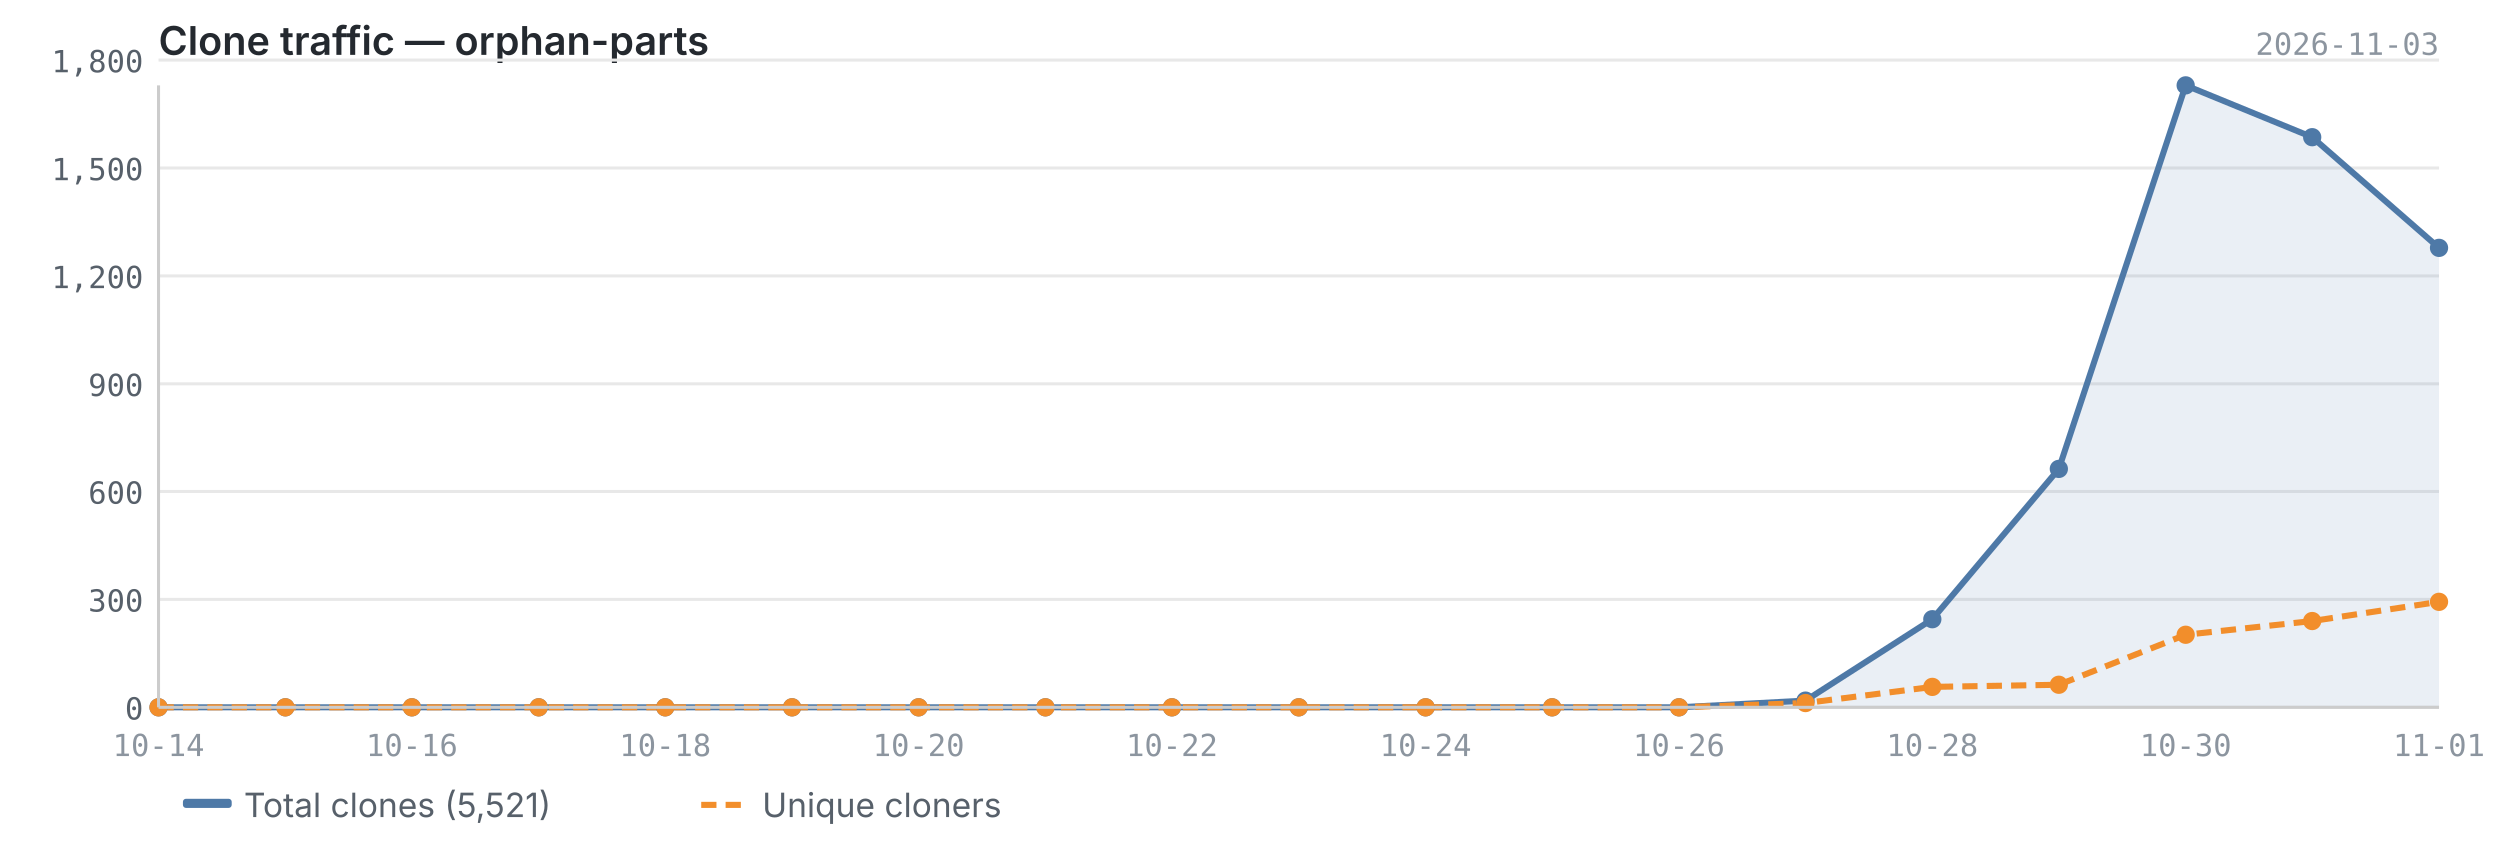
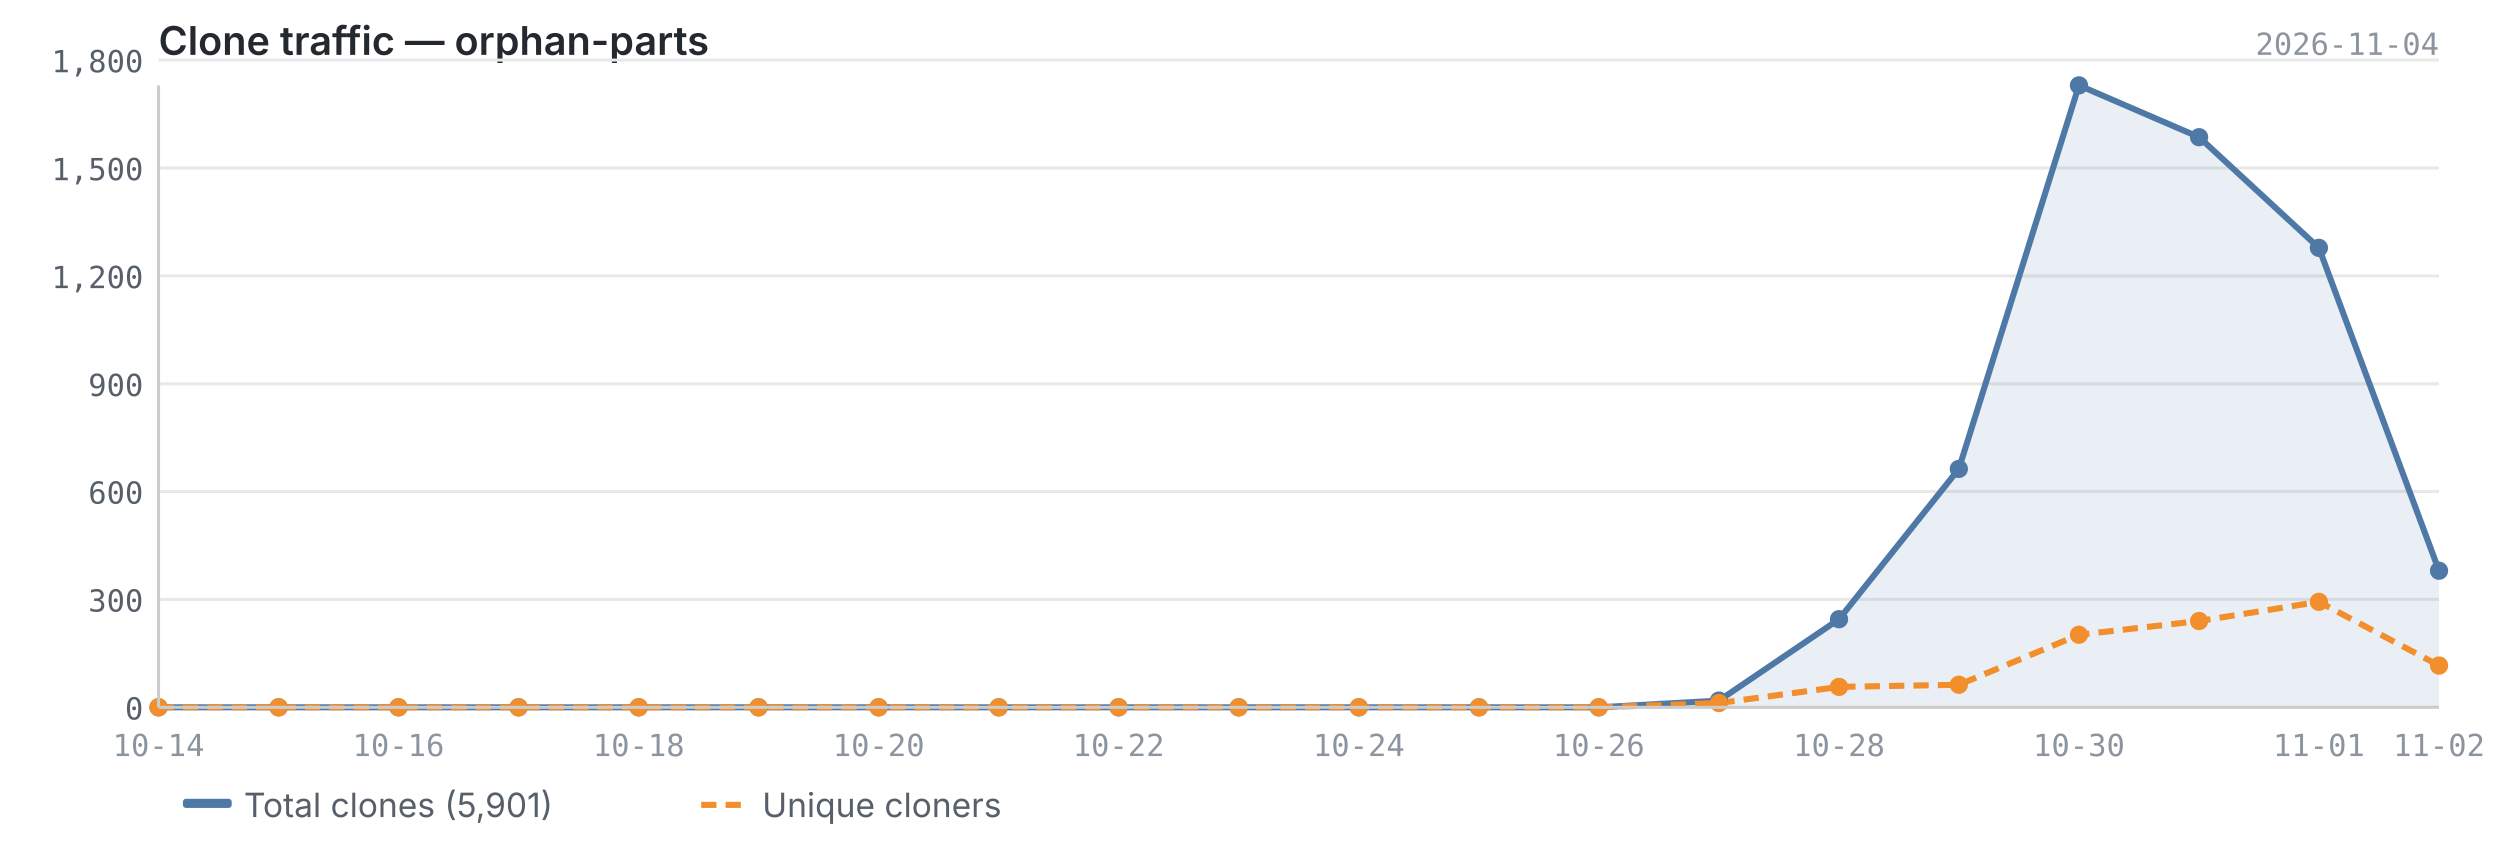
<svg xmlns="http://www.w3.org/2000/svg" viewBox="0 0 820 280" width="820" height="280">
  <text x="52" y="18" font-size="13" font-weight="600" fill="#24292f" font-family="-apple-system, BlinkMacSystemFont, 'Segoe UI', sans-serif">Clone traffic — orphan-parts</text>
-   <text x="800" y="18" font-size="10" fill="#8c959f" font-family="ui-monospace, SFMono-Regular, 'SF Mono', Menlo, monospace" text-anchor="end">2026-11-03</text>
+   <text x="800" y="18" font-size="10" fill="#8c959f" font-family="ui-monospace, SFMono-Regular, 'SF Mono', Menlo, monospace" text-anchor="end">2026-11-04</text>
  <line x1="52" y1="232.0" x2="800" y2="232.0" stroke="#e8e8e8" stroke-width="1" />
  <line x1="52" y1="196.6" x2="800" y2="196.6" stroke="#e8e8e8" stroke-width="1" />
  <line x1="52" y1="161.2" x2="800" y2="161.2" stroke="#e8e8e8" stroke-width="1" />
  <line x1="52" y1="125.9" x2="800" y2="125.9" stroke="#e8e8e8" stroke-width="1" />
  <line x1="52" y1="90.5" x2="800" y2="90.5" stroke="#e8e8e8" stroke-width="1" />
  <line x1="52" y1="55.1" x2="800" y2="55.1" stroke="#e8e8e8" stroke-width="1" />
  <line x1="52" y1="19.7" x2="800" y2="19.7" stroke="#e8e8e8" stroke-width="1" />
-   <path d="M52.0,232.0 L52.0,232.0 L93.6,232.0 L135.1,232.0 L176.7,232.0 L218.2,232.0 L259.8,232.0 L301.3,232.0 L342.9,232.0 L384.4,232.0 L426.0,232.0 L467.6,232.0 L509.1,232.0 L550.7,232.0 L592.2,229.8 L633.8,203.1 L675.3,153.8 L716.9,28.0 L758.4,45.0 L800.0,81.3 L800.0,232.0 L52.0,232.0Z" fill="#4e79a7" opacity="0.12" />
-   <polyline points="52.0,232.0 93.6,232.0 135.1,232.0 176.7,232.0 218.2,232.0 259.8,232.0 301.3,232.0 342.9,232.0 384.4,232.0 426.0,232.0 467.6,232.0 509.1,232.0 550.7,232.0 592.2,229.8 633.8,203.1 675.3,153.8 716.9,28.0 758.4,45.0 800.0,81.3" fill="none" stroke="#4e79a7" stroke-width="2" stroke-linejoin="round" />
-   <polyline points="52.0,232.0 93.6,232.0 135.1,232.0 176.7,232.0 218.2,232.0 259.8,232.0 301.3,232.0 342.9,232.0 384.4,232.0 426.0,232.0 467.6,232.0 509.1,232.0 550.7,232.0 592.2,230.6 633.8,225.3 675.3,224.6 716.9,208.2 758.4,203.7 800.0,197.4" fill="none" stroke="#f28e2b" stroke-width="2" stroke-linejoin="round" stroke-dasharray="5,3" />
+   <path d="M52.0,232.0 L52.0,232.0 L91.4,232.0 L130.7,232.0 L170.1,232.0 L209.5,232.0 L248.8,232.0 L288.2,232.0 L327.6,232.0 L366.9,232.0 L406.3,232.0 L445.7,232.0 L485.1,232.0 L524.4,232.0 L563.8,229.8 L603.2,203.1 L642.5,153.8 L681.9,28.0 L721.3,45.0 L760.6,81.3 L800.0,187.2 L800.0,232.0 L52.0,232.0Z" fill="#4e79a7" opacity="0.12" />
+   <polyline points="52.0,232.0 91.4,232.0 130.7,232.0 170.1,232.0 209.5,232.0 248.8,232.0 288.2,232.0 327.6,232.0 366.9,232.0 406.3,232.0 445.7,232.0 485.1,232.0 524.4,232.0 563.8,229.8 603.2,203.1 642.5,153.8 681.9,28.0 721.3,45.0 760.6,81.3 800.0,187.2" fill="none" stroke="#4e79a7" stroke-width="2" stroke-linejoin="round" />
+   <polyline points="52.0,232.0 91.4,232.0 130.7,232.0 170.1,232.0 209.5,232.0 248.8,232.0 288.2,232.0 327.6,232.0 366.9,232.0 406.3,232.0 445.7,232.0 485.1,232.0 524.4,232.0 563.8,230.6 603.2,225.3 642.5,224.6 681.9,208.2 721.3,203.7 760.6,197.4 800.0,218.3" fill="none" stroke="#f28e2b" stroke-width="2" stroke-linejoin="round" stroke-dasharray="5,3" />
  <circle cx="52.0" cy="232.0" r="3" fill="#4e79a7" />
-   <circle cx="93.6" cy="232.0" r="3" fill="#4e79a7" />
-   <circle cx="135.1" cy="232.0" r="3" fill="#4e79a7" />
-   <circle cx="176.7" cy="232.0" r="3" fill="#4e79a7" />
-   <circle cx="218.2" cy="232.0" r="3" fill="#4e79a7" />
-   <circle cx="259.8" cy="232.0" r="3" fill="#4e79a7" />
-   <circle cx="301.3" cy="232.0" r="3" fill="#4e79a7" />
-   <circle cx="342.9" cy="232.0" r="3" fill="#4e79a7" />
-   <circle cx="384.4" cy="232.0" r="3" fill="#4e79a7" />
-   <circle cx="426.0" cy="232.0" r="3" fill="#4e79a7" />
-   <circle cx="467.6" cy="232.0" r="3" fill="#4e79a7" />
-   <circle cx="509.1" cy="232.0" r="3" fill="#4e79a7" />
-   <circle cx="550.7" cy="232.0" r="3" fill="#4e79a7" />
-   <circle cx="592.2" cy="229.8" r="3" fill="#4e79a7" />
-   <circle cx="633.8" cy="203.1" r="3" fill="#4e79a7" />
-   <circle cx="675.3" cy="153.8" r="3" fill="#4e79a7" />
-   <circle cx="716.9" cy="28.0" r="3" fill="#4e79a7" />
-   <circle cx="758.4" cy="45.0" r="3" fill="#4e79a7" />
-   <circle cx="800.0" cy="81.3" r="3" fill="#4e79a7" />
+   <circle cx="91.4" cy="232.0" r="3" fill="#4e79a7" />
+   <circle cx="130.7" cy="232.0" r="3" fill="#4e79a7" />
+   <circle cx="170.1" cy="232.0" r="3" fill="#4e79a7" />
+   <circle cx="209.5" cy="232.0" r="3" fill="#4e79a7" />
+   <circle cx="248.8" cy="232.0" r="3" fill="#4e79a7" />
+   <circle cx="288.2" cy="232.0" r="3" fill="#4e79a7" />
+   <circle cx="327.6" cy="232.0" r="3" fill="#4e79a7" />
+   <circle cx="366.9" cy="232.0" r="3" fill="#4e79a7" />
+   <circle cx="406.3" cy="232.0" r="3" fill="#4e79a7" />
+   <circle cx="445.7" cy="232.0" r="3" fill="#4e79a7" />
+   <circle cx="485.1" cy="232.0" r="3" fill="#4e79a7" />
+   <circle cx="524.4" cy="232.0" r="3" fill="#4e79a7" />
+   <circle cx="563.8" cy="229.8" r="3" fill="#4e79a7" />
+   <circle cx="603.2" cy="203.1" r="3" fill="#4e79a7" />
+   <circle cx="642.5" cy="153.8" r="3" fill="#4e79a7" />
+   <circle cx="681.9" cy="28.0" r="3" fill="#4e79a7" />
+   <circle cx="721.3" cy="45.0" r="3" fill="#4e79a7" />
+   <circle cx="760.6" cy="81.3" r="3" fill="#4e79a7" />
+   <circle cx="800.0" cy="187.2" r="3" fill="#4e79a7" />
  <circle cx="52.0" cy="232.0" r="3" fill="#f28e2b" />
-   <circle cx="93.6" cy="232.0" r="3" fill="#f28e2b" />
-   <circle cx="135.1" cy="232.0" r="3" fill="#f28e2b" />
-   <circle cx="176.7" cy="232.0" r="3" fill="#f28e2b" />
-   <circle cx="218.2" cy="232.0" r="3" fill="#f28e2b" />
-   <circle cx="259.8" cy="232.0" r="3" fill="#f28e2b" />
-   <circle cx="301.3" cy="232.0" r="3" fill="#f28e2b" />
-   <circle cx="342.9" cy="232.0" r="3" fill="#f28e2b" />
-   <circle cx="384.4" cy="232.0" r="3" fill="#f28e2b" />
-   <circle cx="426.0" cy="232.0" r="3" fill="#f28e2b" />
-   <circle cx="467.6" cy="232.0" r="3" fill="#f28e2b" />
-   <circle cx="509.1" cy="232.0" r="3" fill="#f28e2b" />
-   <circle cx="550.7" cy="232.0" r="3" fill="#f28e2b" />
-   <circle cx="592.2" cy="230.6" r="3" fill="#f28e2b" />
-   <circle cx="633.8" cy="225.3" r="3" fill="#f28e2b" />
-   <circle cx="675.3" cy="224.6" r="3" fill="#f28e2b" />
-   <circle cx="716.9" cy="208.2" r="3" fill="#f28e2b" />
-   <circle cx="758.4" cy="203.7" r="3" fill="#f28e2b" />
-   <circle cx="800.0" cy="197.4" r="3" fill="#f28e2b" />
+   <circle cx="91.4" cy="232.0" r="3" fill="#f28e2b" />
+   <circle cx="130.7" cy="232.0" r="3" fill="#f28e2b" />
+   <circle cx="170.1" cy="232.0" r="3" fill="#f28e2b" />
+   <circle cx="209.5" cy="232.0" r="3" fill="#f28e2b" />
+   <circle cx="248.8" cy="232.0" r="3" fill="#f28e2b" />
+   <circle cx="288.2" cy="232.0" r="3" fill="#f28e2b" />
+   <circle cx="327.6" cy="232.0" r="3" fill="#f28e2b" />
+   <circle cx="366.9" cy="232.0" r="3" fill="#f28e2b" />
+   <circle cx="406.3" cy="232.0" r="3" fill="#f28e2b" />
+   <circle cx="445.7" cy="232.0" r="3" fill="#f28e2b" />
+   <circle cx="485.1" cy="232.0" r="3" fill="#f28e2b" />
+   <circle cx="524.4" cy="232.0" r="3" fill="#f28e2b" />
+   <circle cx="563.8" cy="230.6" r="3" fill="#f28e2b" />
+   <circle cx="603.2" cy="225.3" r="3" fill="#f28e2b" />
+   <circle cx="642.5" cy="224.6" r="3" fill="#f28e2b" />
+   <circle cx="681.9" cy="208.2" r="3" fill="#f28e2b" />
+   <circle cx="721.3" cy="203.7" r="3" fill="#f28e2b" />
+   <circle cx="760.6" cy="197.4" r="3" fill="#f28e2b" />
+   <circle cx="800.0" cy="218.3" r="3" fill="#f28e2b" />
  <line x1="52" y1="28" x2="52" y2="232" stroke="#cccccc" stroke-width="1" />
  <line x1="52" y1="232" x2="800" y2="232" stroke="#cccccc" stroke-width="1" />
  <text x="47" y="236.0" text-anchor="end" font-size="10" fill="#57606a" font-family="ui-monospace, SFMono-Regular, 'SF Mono', Menlo, monospace">0</text>
  <text x="47" y="200.6" text-anchor="end" font-size="10" fill="#57606a" font-family="ui-monospace, SFMono-Regular, 'SF Mono', Menlo, monospace">300</text>
  <text x="47" y="165.2" text-anchor="end" font-size="10" fill="#57606a" font-family="ui-monospace, SFMono-Regular, 'SF Mono', Menlo, monospace">600</text>
  <text x="47" y="129.9" text-anchor="end" font-size="10" fill="#57606a" font-family="ui-monospace, SFMono-Regular, 'SF Mono', Menlo, monospace">900</text>
  <text x="47" y="94.5" text-anchor="end" font-size="10" fill="#57606a" font-family="ui-monospace, SFMono-Regular, 'SF Mono', Menlo, monospace">1,200</text>
  <text x="47" y="59.1" text-anchor="end" font-size="10" fill="#57606a" font-family="ui-monospace, SFMono-Regular, 'SF Mono', Menlo, monospace">1,500</text>
  <text x="47" y="23.7" text-anchor="end" font-size="10" fill="#57606a" font-family="ui-monospace, SFMono-Regular, 'SF Mono', Menlo, monospace">1,800</text>
  <text x="52.0" y="248" text-anchor="middle" font-size="10" fill="#8c959f" font-family="ui-monospace, SFMono-Regular, 'SF Mono', Menlo, monospace">10-14</text>
-   <text x="135.1" y="248" text-anchor="middle" font-size="10" fill="#8c959f" font-family="ui-monospace, SFMono-Regular, 'SF Mono', Menlo, monospace">10-16</text>
-   <text x="218.2" y="248" text-anchor="middle" font-size="10" fill="#8c959f" font-family="ui-monospace, SFMono-Regular, 'SF Mono', Menlo, monospace">10-18</text>
-   <text x="301.3" y="248" text-anchor="middle" font-size="10" fill="#8c959f" font-family="ui-monospace, SFMono-Regular, 'SF Mono', Menlo, monospace">10-20</text>
-   <text x="384.4" y="248" text-anchor="middle" font-size="10" fill="#8c959f" font-family="ui-monospace, SFMono-Regular, 'SF Mono', Menlo, monospace">10-22</text>
-   <text x="467.6" y="248" text-anchor="middle" font-size="10" fill="#8c959f" font-family="ui-monospace, SFMono-Regular, 'SF Mono', Menlo, monospace">10-24</text>
-   <text x="550.7" y="248" text-anchor="middle" font-size="10" fill="#8c959f" font-family="ui-monospace, SFMono-Regular, 'SF Mono', Menlo, monospace">10-26</text>
-   <text x="633.8" y="248" text-anchor="middle" font-size="10" fill="#8c959f" font-family="ui-monospace, SFMono-Regular, 'SF Mono', Menlo, monospace">10-28</text>
-   <text x="716.9" y="248" text-anchor="middle" font-size="10" fill="#8c959f" font-family="ui-monospace, SFMono-Regular, 'SF Mono', Menlo, monospace">10-30</text>
-   <text x="800.0" y="248" text-anchor="middle" font-size="10" fill="#8c959f" font-family="ui-monospace, SFMono-Regular, 'SF Mono', Menlo, monospace">11-01</text>
+   <text x="130.7" y="248" text-anchor="middle" font-size="10" fill="#8c959f" font-family="ui-monospace, SFMono-Regular, 'SF Mono', Menlo, monospace">10-16</text>
+   <text x="209.5" y="248" text-anchor="middle" font-size="10" fill="#8c959f" font-family="ui-monospace, SFMono-Regular, 'SF Mono', Menlo, monospace">10-18</text>
+   <text x="288.2" y="248" text-anchor="middle" font-size="10" fill="#8c959f" font-family="ui-monospace, SFMono-Regular, 'SF Mono', Menlo, monospace">10-20</text>
+   <text x="366.9" y="248" text-anchor="middle" font-size="10" fill="#8c959f" font-family="ui-monospace, SFMono-Regular, 'SF Mono', Menlo, monospace">10-22</text>
+   <text x="445.7" y="248" text-anchor="middle" font-size="10" fill="#8c959f" font-family="ui-monospace, SFMono-Regular, 'SF Mono', Menlo, monospace">10-24</text>
+   <text x="524.4" y="248" text-anchor="middle" font-size="10" fill="#8c959f" font-family="ui-monospace, SFMono-Regular, 'SF Mono', Menlo, monospace">10-26</text>
+   <text x="603.2" y="248" text-anchor="middle" font-size="10" fill="#8c959f" font-family="ui-monospace, SFMono-Regular, 'SF Mono', Menlo, monospace">10-28</text>
+   <text x="681.9" y="248" text-anchor="middle" font-size="10" fill="#8c959f" font-family="ui-monospace, SFMono-Regular, 'SF Mono', Menlo, monospace">10-30</text>
+   <text x="760.6" y="248" text-anchor="middle" font-size="10" fill="#8c959f" font-family="ui-monospace, SFMono-Regular, 'SF Mono', Menlo, monospace">11-01</text>
+   <text x="800.0" y="248" text-anchor="middle" font-size="10" fill="#8c959f" font-family="ui-monospace, SFMono-Regular, 'SF Mono', Menlo, monospace">11-02</text>
  <rect x="60" y="262" width="16" height="3" fill="#4e79a7" rx="1" />
-   <text x="80" y="268" font-size="11" fill="#57606a" font-family="-apple-system, BlinkMacSystemFont, 'Segoe UI', sans-serif">Total clones (5,521)</text>
+   <text x="80" y="268" font-size="11" fill="#57606a" font-family="-apple-system, BlinkMacSystemFont, 'Segoe UI', sans-serif">Total clones (5,901)</text>
  <line x1="230" y1="264" x2="246" y2="264" stroke="#f28e2b" stroke-width="2" stroke-dasharray="5,3" />
  <text x="250" y="268" font-size="11" fill="#57606a" font-family="-apple-system, BlinkMacSystemFont, 'Segoe UI', sans-serif">Unique cloners</text>
</svg>
